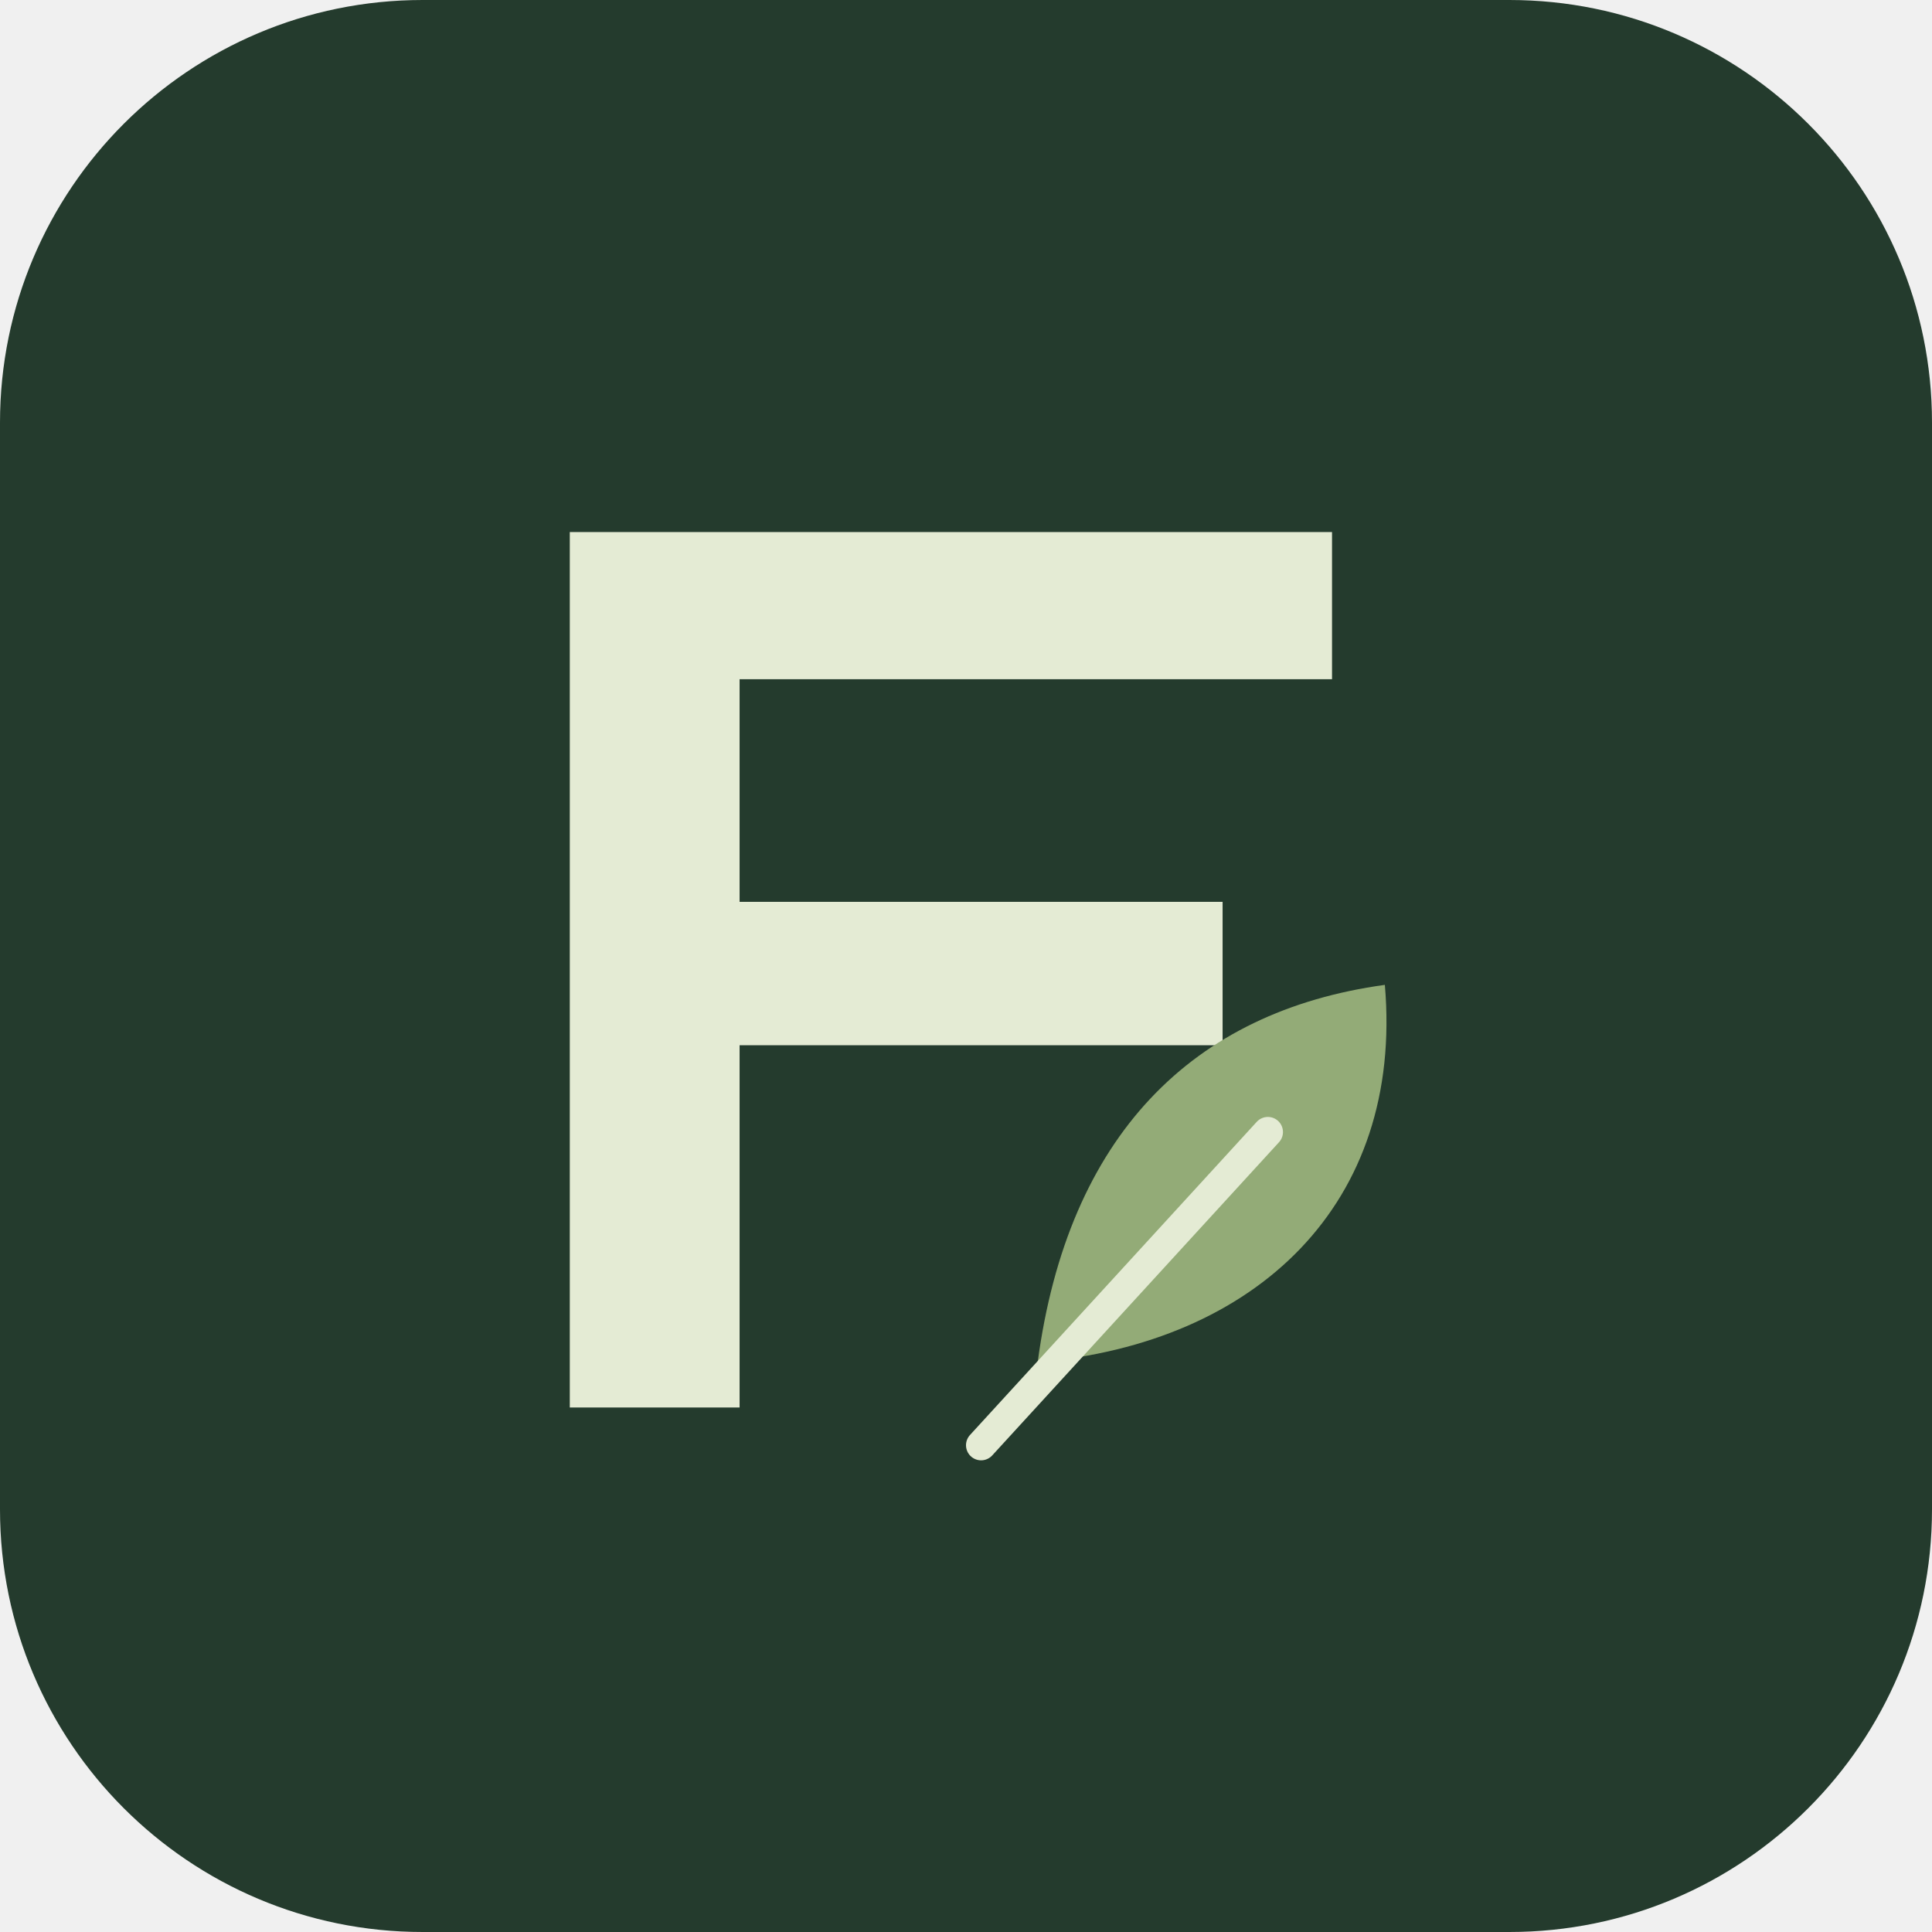
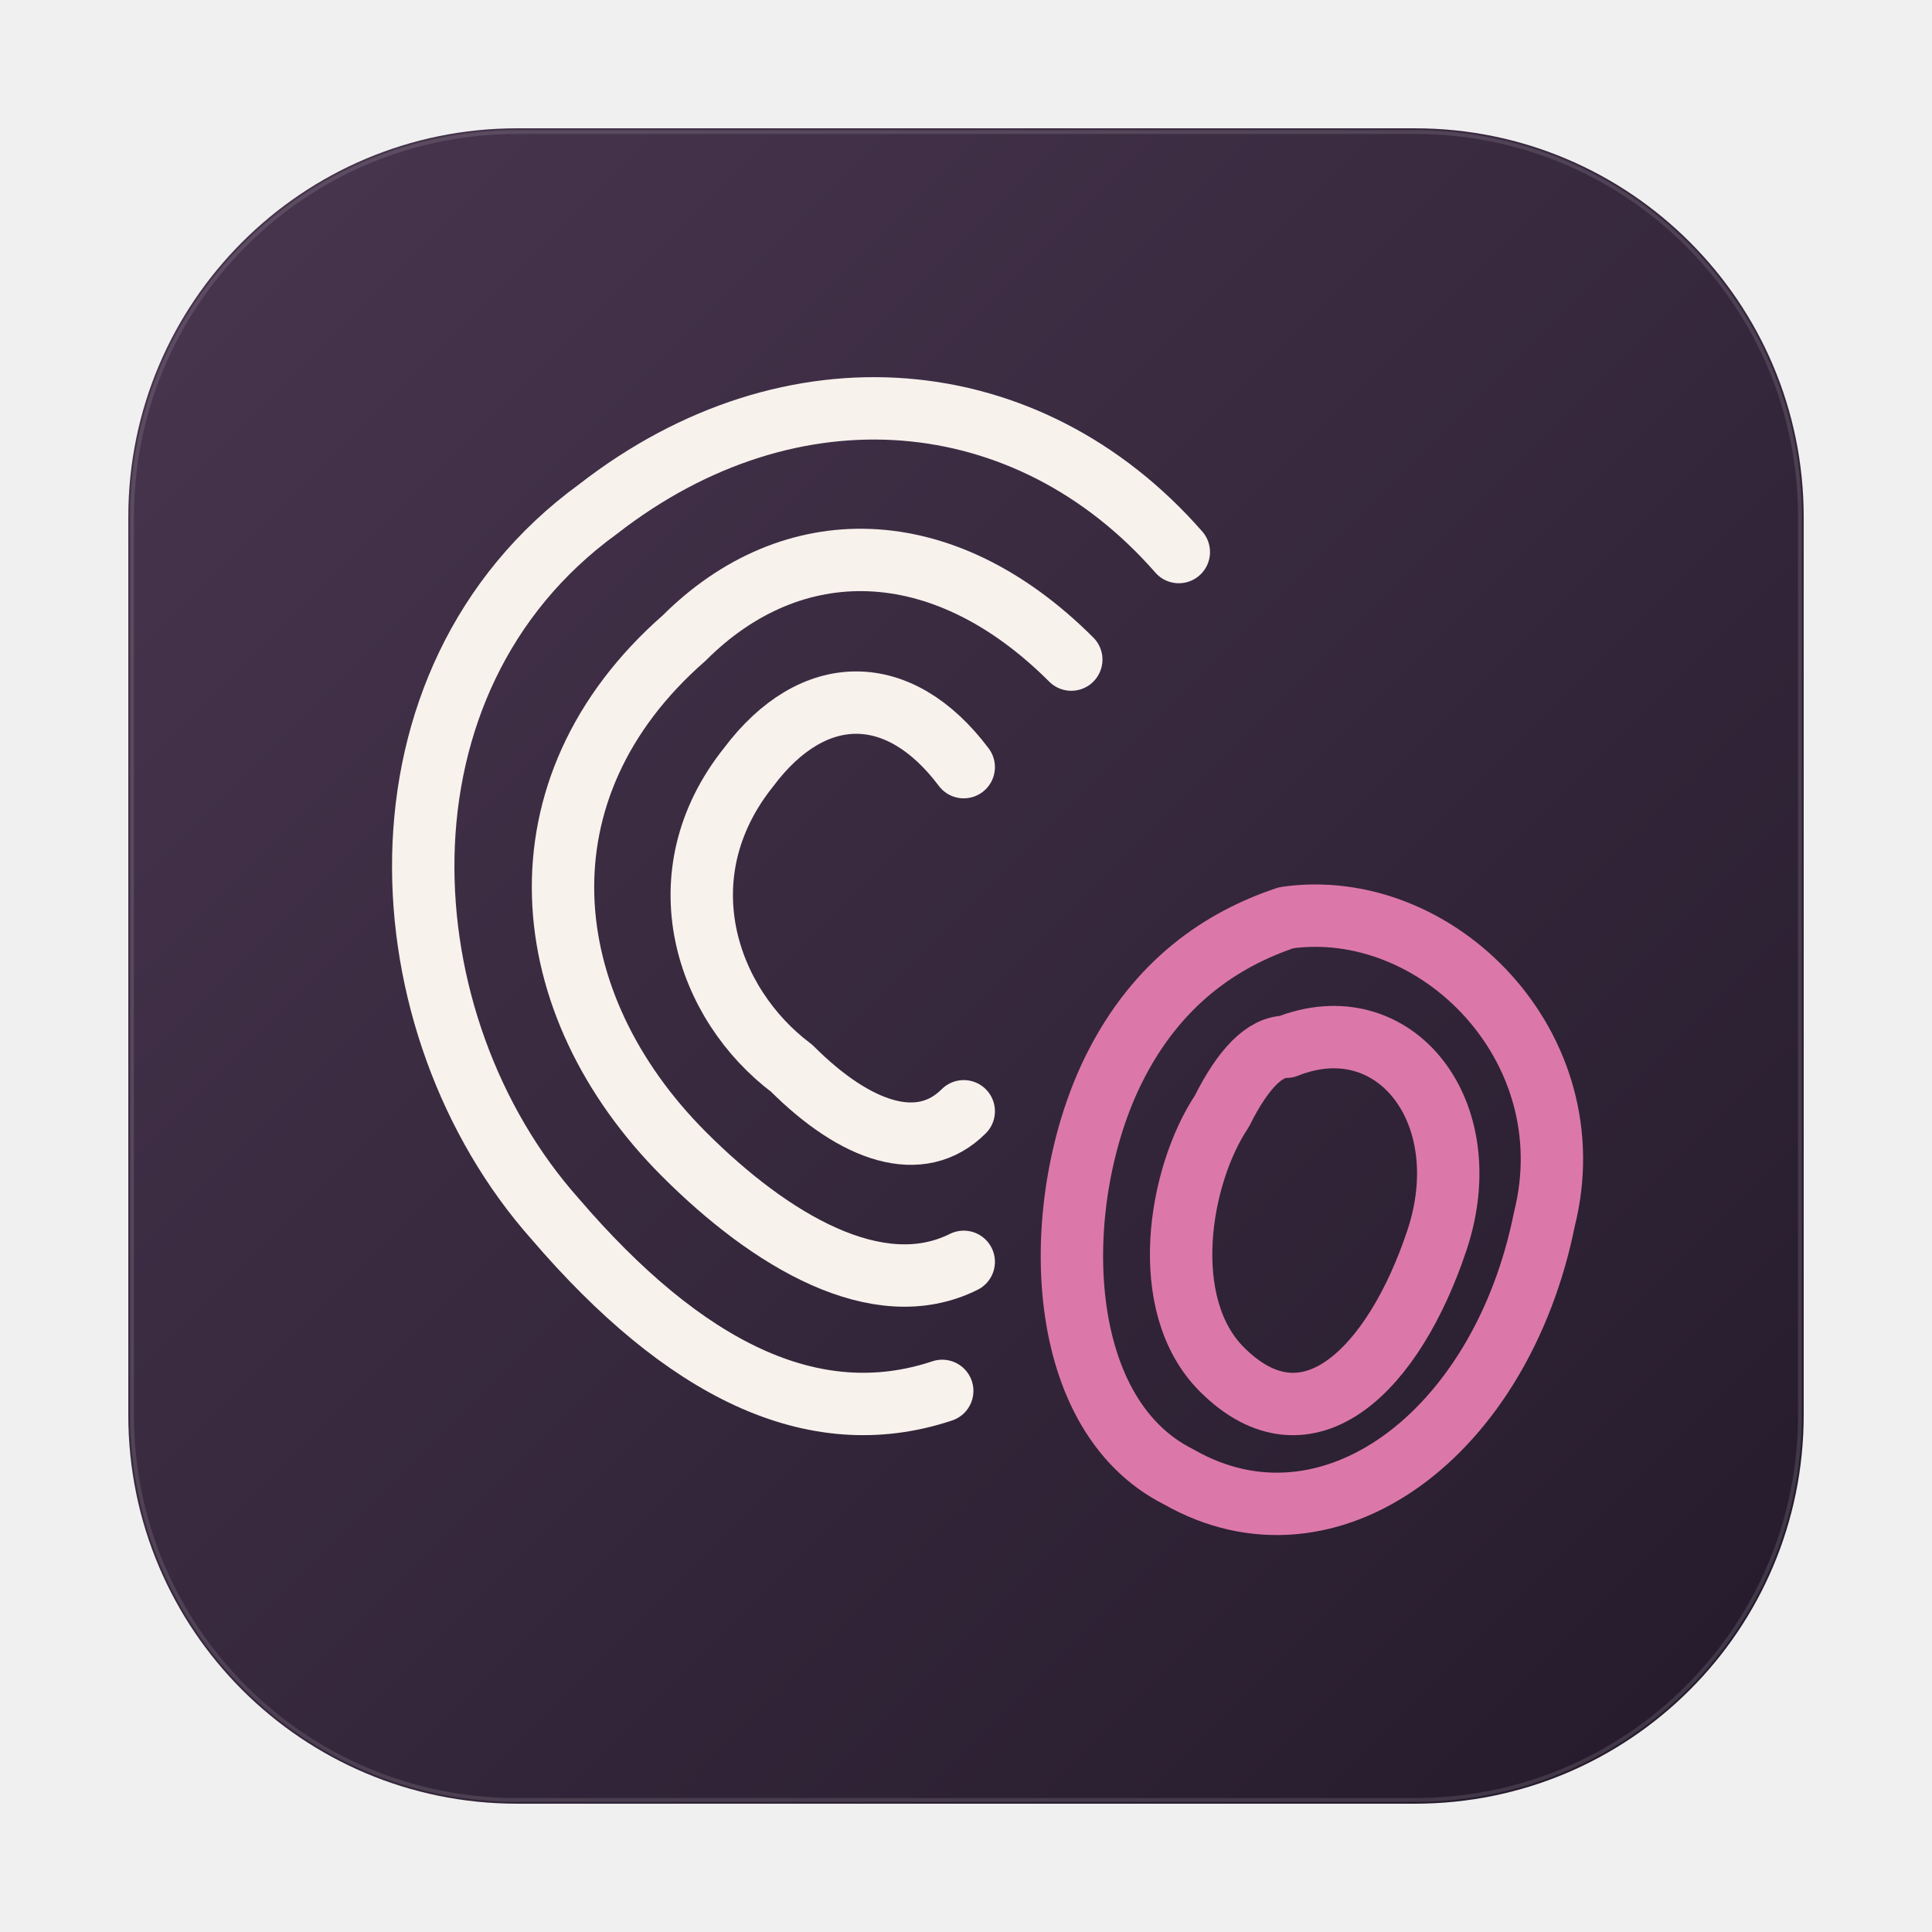
- <svg xmlns="http://www.w3.org/2000/svg" viewBox="0 0 512 512">
-   <rect width="512" height="512" rx="112" fill="#243b2d" />
-   <path d="M151 373V141h202v39H196v59h128v38H196v96z" fill="#e4ebd4" />
-   <path d="M275 361c8-60 41-93 92-100 5 58-34 95-92 100z" fill="#93ab77" />
-   <path d="m260 383 76-83" fill="none" stroke="#e4ebd4" stroke-width="8" stroke-linecap="round" />
+ <svg xmlns="http://www.w3.org/2000/svg" width="1024" height="1024" viewBox="0 0 1024 1024">
+   <defs>
+     <linearGradient id="plum" x1="0" y1="0" x2="1" y2="1">
+       <stop stop-color="#49364f" />
+       <stop offset="1" stop-color="#241a2b" />
+     </linearGradient>
+   </defs>
+   <rect x="68" y="68" width="888" height="888" rx="206" fill="url(#plum)" />
+   <rect x="70" y="70" width="884" height="884" rx="204" fill="none" stroke="#ffffff" stroke-opacity=".12" stroke-width="2" />
+   <g transform="translate(146 133) scale(11.4)" fill="none" stroke-width="2.9" stroke-linecap="round" stroke-linejoin="round">
+     <g stroke="#f8f2ed">
+       <path d="M42 14C35 6 24 5 15 12C4 20 5 36 13 45C19 52 25 55 31 53" />
+       <path d="M37 19C31 13 24 13 19 18C11 25 12 35 19 42C23 46 28 49 32 47" />
+       <path d="M32 24C29 20 25 20 22 24C18 29 20 35 24 38C27 41 30 42 32 40" />
+     </g>
+     <g stroke="#dc78a9">
+       <path d="M47 31C54 30 61 37 59 45C57 55 49 61 42 57C36 54 36 44 39 38C41 34 44 32 47 31Z" />
+       <path d="M47 37C52 35 56 40 54 46C52 52 48 56 44 52C41 49 42 43 44 40C45 38 46 37 47 37Z" />
+     </g>
+   </g>
</svg>
